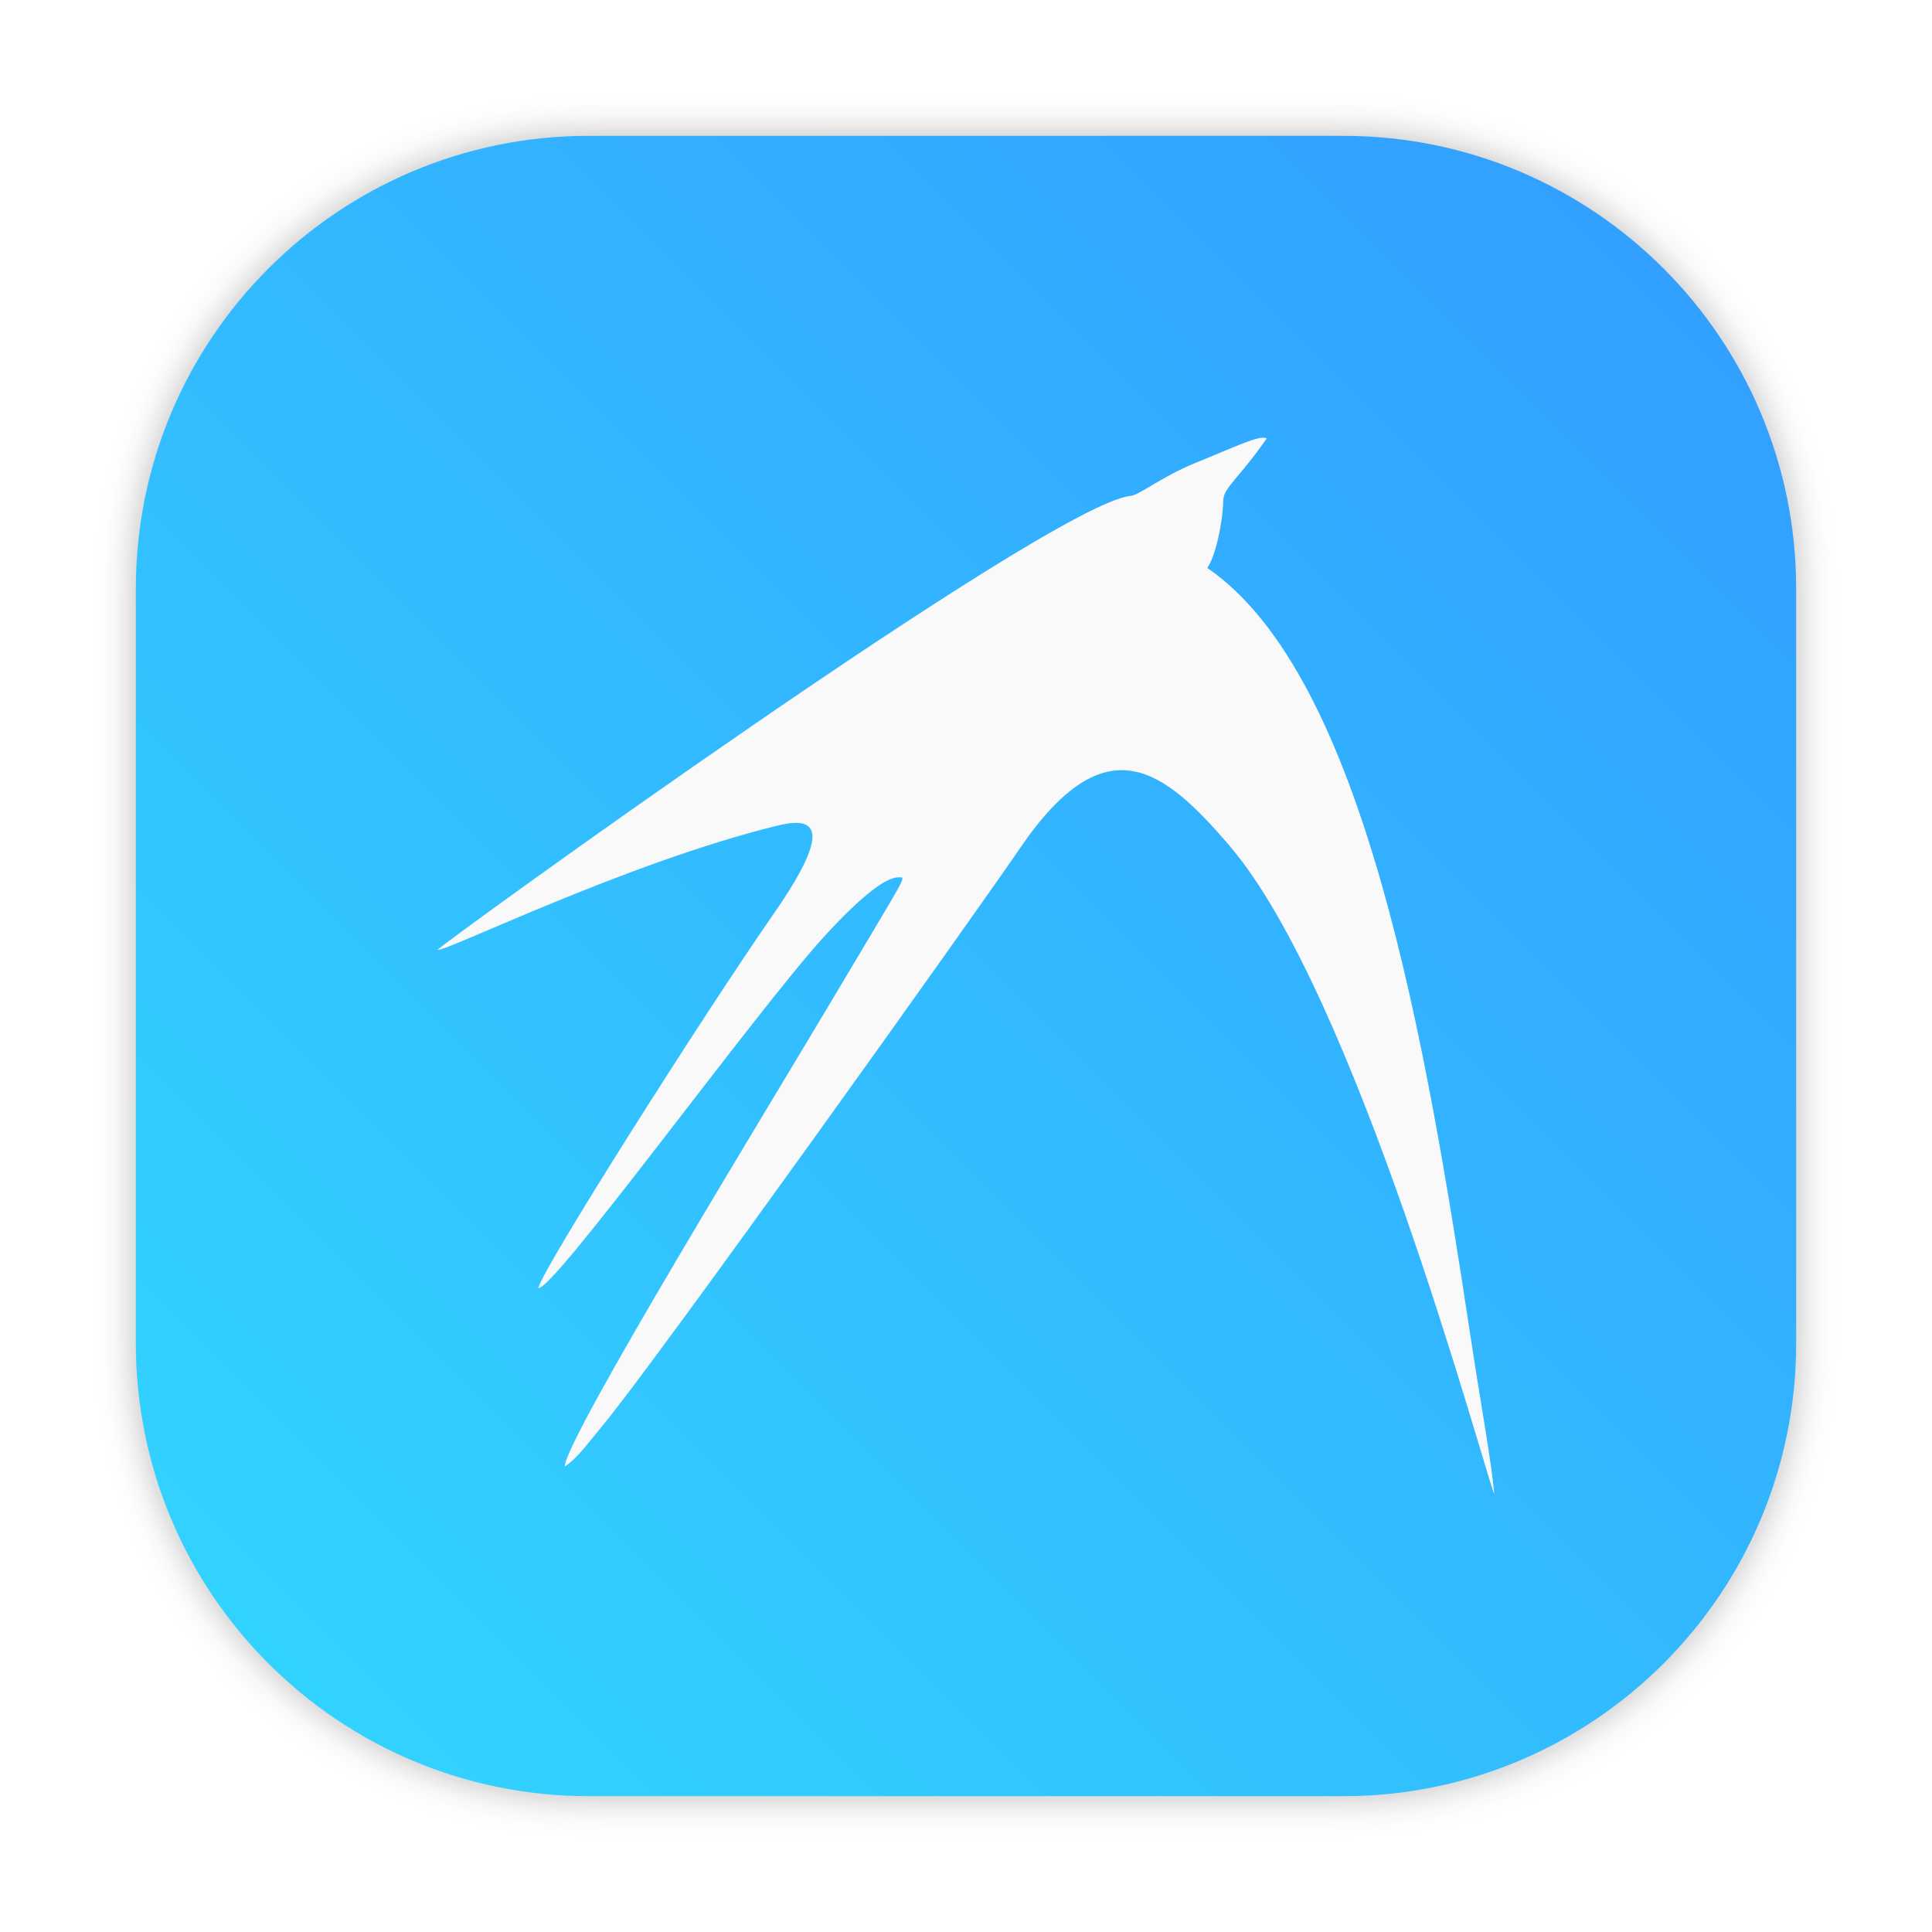
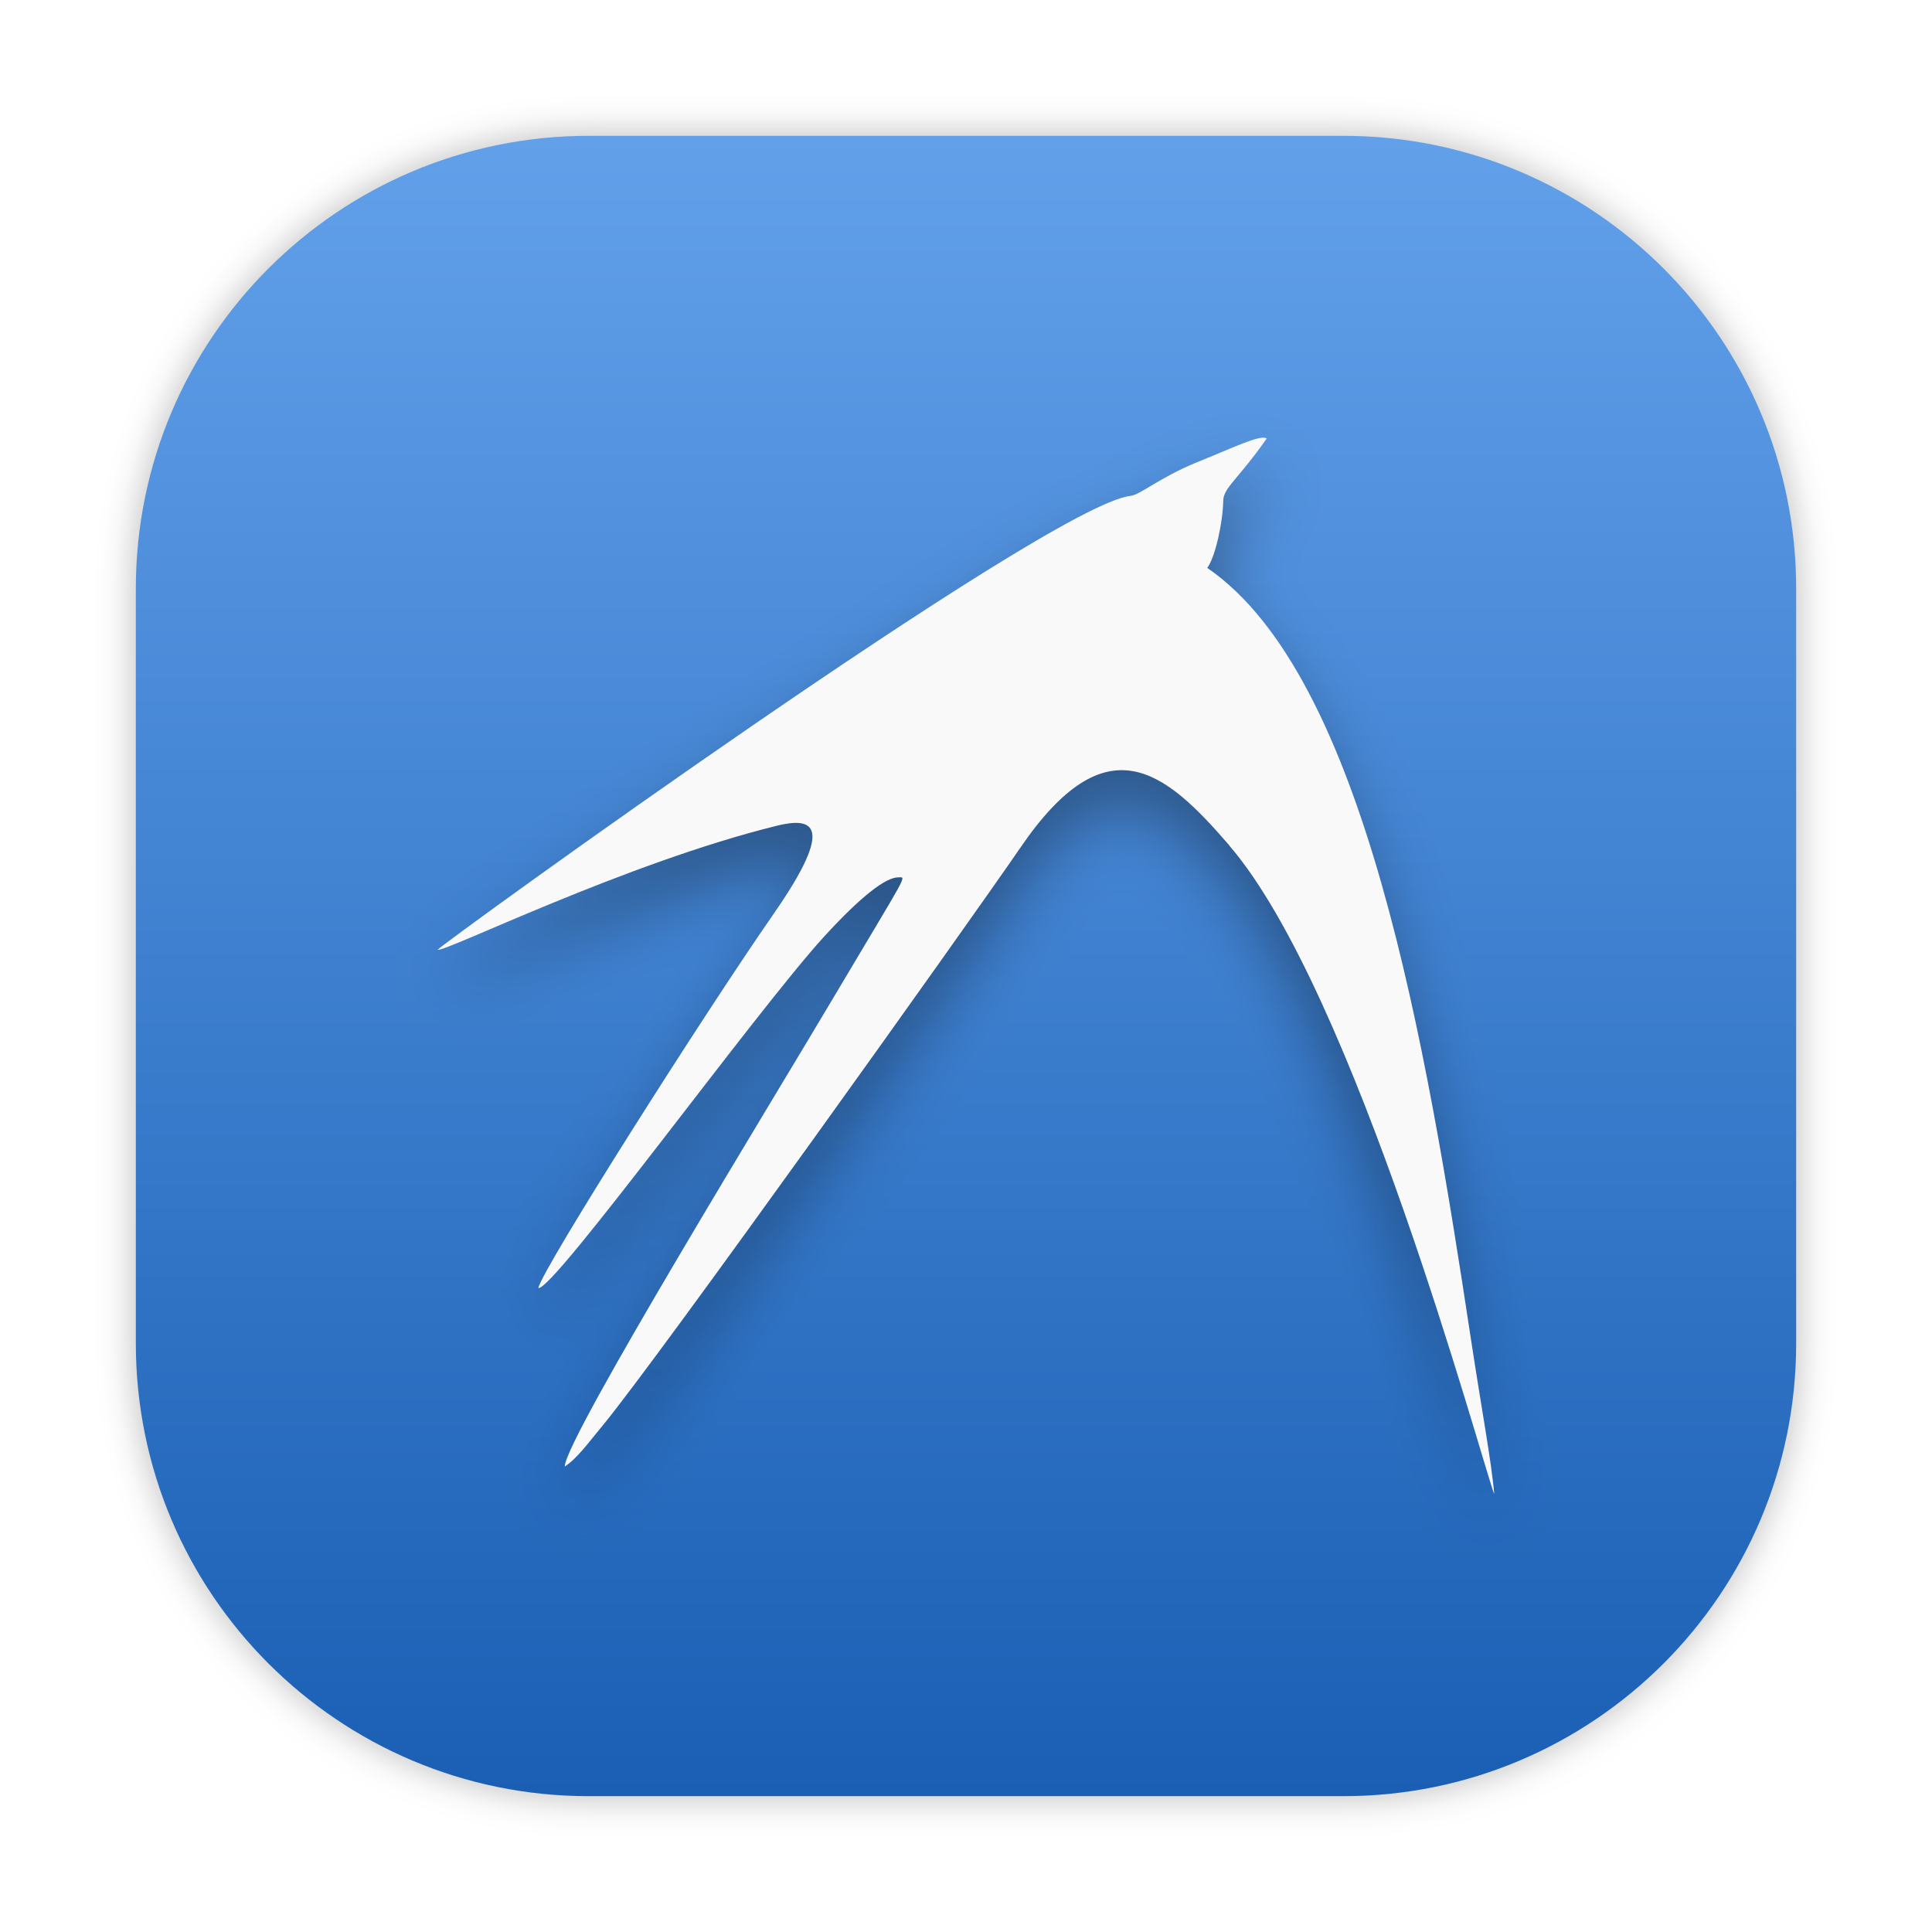
<svg xmlns="http://www.w3.org/2000/svg" id="svg45" width="512" height="512" version="1.1" viewBox="0 0 64 64">
  <defs id="defs7">
-     <filter id="filter1057" x="-.027" y="-.027" width="1.054" height="1.054" color-interpolation-filters="sRGB">
+     <filter id="filter1057" x="-0.027" y="-0.027" width="1.054" height="1.054" color-interpolation-filters="sRGB">
      <feGaussianBlur id="feGaussianBlur1059" stdDeviation="0.619" />
    </filter>
-     <linearGradient id="linearGradient1053" x1="-127" x2="-72" y1="60" y2="5" gradientTransform="translate(131.5 -.51)" gradientUnits="userSpaceOnUse">
-       <stop id="stop1047" stop-color="#32d7ff" offset="0" />
-       <stop id="stop1049" stop-color="#329bff" offset="1" />
+     <linearGradient id="linearGradient1053" x1="-127" x2="-127" y1="60" y2="5.01" gradientTransform="translate(131.5 -.51)" gradientUnits="userSpaceOnUse">
+       <stop id="stop1047" stop-color="#32d7ff" offset="0" style="stop-color:#1a5fb4;stop-opacity:1" />
+       <stop id="stop1049" stop-color="#329bff" offset="1" style="stop-color:#62a0ea;stop-opacity:1" />
    </linearGradient>
    <style id="style872" type="text/css" />
    <style id="style4" type="text/css" />
    <style id="style6" type="text/css" />
    <style id="style8" type="text/css" />
    <style id="style872-0" type="text/css" />
    <style id="style874" type="text/css" />
    <style id="style876" type="text/css" />
+     <filter style="color-interpolation-filters:sRGB" id="filter1" x="-0.075" y="-0.075" width="1.15" height="1.15">
+       <feGaussianBlur stdDeviation="0.75" id="feGaussianBlur1" />
+     </filter>
  </defs>
  <rect id="rect1055" x="4.5" y="4.5" width="55" height="55" ry="15" fill="#141414" filter="url(#filter1057)" opacity=".3" stroke-linecap="round" stroke-width="2.744" />
-   <rect id="rect1045" x="4.5" y="4.5" width="55" height="55" ry="15" fill="url(#linearGradient1053)" stroke-linecap="round" stroke-width="2.744" />
+   <rect id="rect1045" x="4.5" y="4.5" width="55" height="55" ry="15" fill="url(#linearGradient1053)" stroke-linecap="round" stroke-width="2.744" style="fill:url(#linearGradient1053)" />
  <g id="g39" transform="matrix(1.4583 0 0 1.4583 -3 -2.9975)">
    <g id="g37">
      <g id="g35">
+         <path id="path33-7" d="m 29.984,22.119 c -1.473,-1.711 -2.797,-2.816 -4.758,0.063 -1.172,1.711 -8.176,11.527 -9.461,13.09 -0.375,0.453 -0.594,0.766 -0.879,0.953 0,-0.621 4.84,-8.512 6.191,-10.797 1.629,-2.746 1.578,-2.586 1.383,-2.586 -0.277,0 -0.836,0.418 -1.691,1.355 -1.555,1.707 -6.164,8.07 -6.484,7.973 0.109,-0.461 3.719,-6.156 5.355,-8.512 1.41,-2.031 0.871,-2.188 0.063,-1.988 -3.445,0.848 -7.57,2.891 -7.703,2.816 0.051,-0.105 13.887,-10.117 15.738,-10.309 0.215,-0.023 0.668,-0.418 1.477,-0.75 0.879,-0.355 1.469,-0.648 1.617,-0.555 -0.645,0.926 -0.98,1.113 -0.988,1.41 -0.008,0.488 -0.176,1.277 -0.363,1.531 3.578,2.453 4.973,10.809 5.992,17.535 0.242,1.594 0.469,2.797 0.527,3.508 -0.301,-0.801 -3.16,-11.422 -6.02,-14.738" fill="#f9f9f9" style="fill:#000000;fill-opacity:1;filter:url(#filter1);opacity:0.35" />
        <path id="path33" d="m29.984 21.262c-1.473-1.711-2.797-2.816-4.758 0.063-1.172 1.711-8.176 11.527-9.461 13.09-0.375 0.453-0.594 0.766-0.879 0.953 0-0.621 4.84-8.512 6.191-10.797 1.629-2.746 1.578-2.586 1.383-2.586-0.277 0-0.836 0.418-1.691 1.355-1.555 1.707-6.164 8.07-6.484 7.973 0.109-0.461 3.719-6.156 5.355-8.512 1.41-2.031 0.871-2.188 0.063-1.988-3.445 0.848-7.57 2.891-7.703 2.816 0.051-0.105 13.887-10.117 15.738-10.309 0.215-0.023 0.668-0.418 1.477-0.75 0.879-0.355 1.469-0.648 1.617-0.555-0.645 0.926-0.98 1.113-0.988 1.41-8e-3 0.488-0.176 1.277-0.363 1.531 3.578 2.453 4.973 10.809 5.992 17.535 0.242 1.594 0.469 2.797 0.527 3.508-0.301-0.801-3.16-11.422-6.02-14.738" fill="#f9f9f9" />
      </g>
    </g>
  </g>
</svg>
